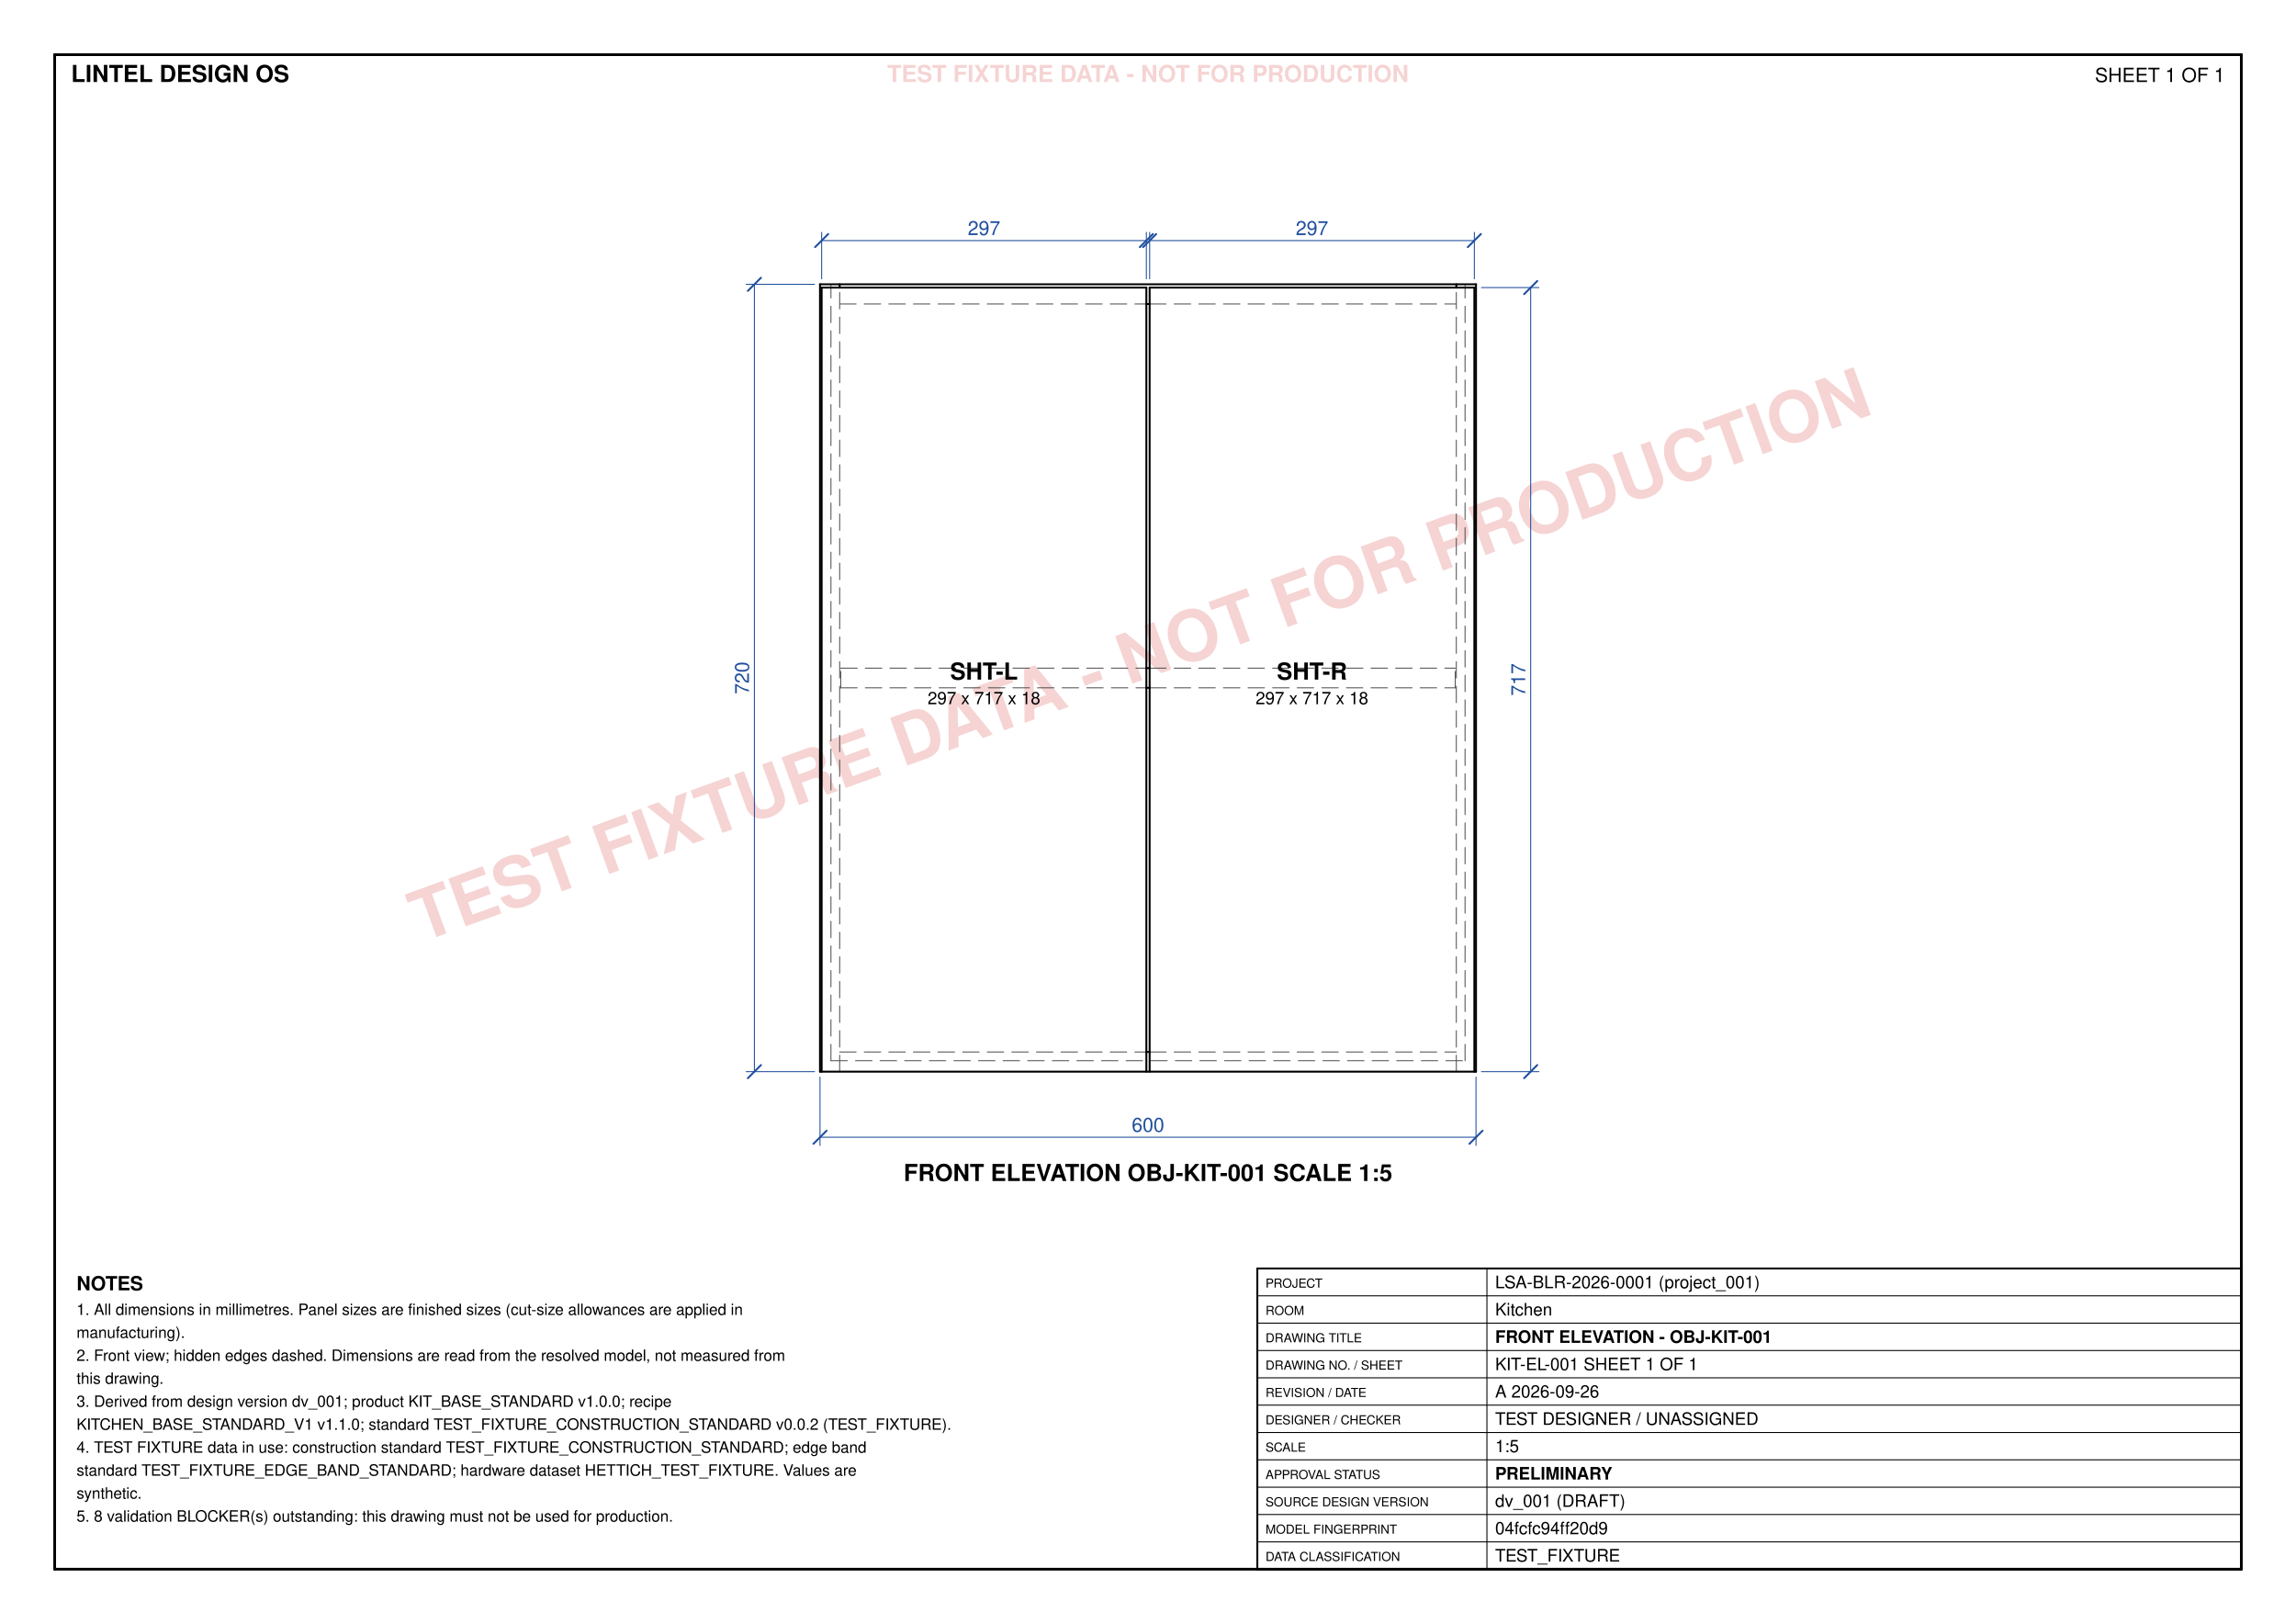
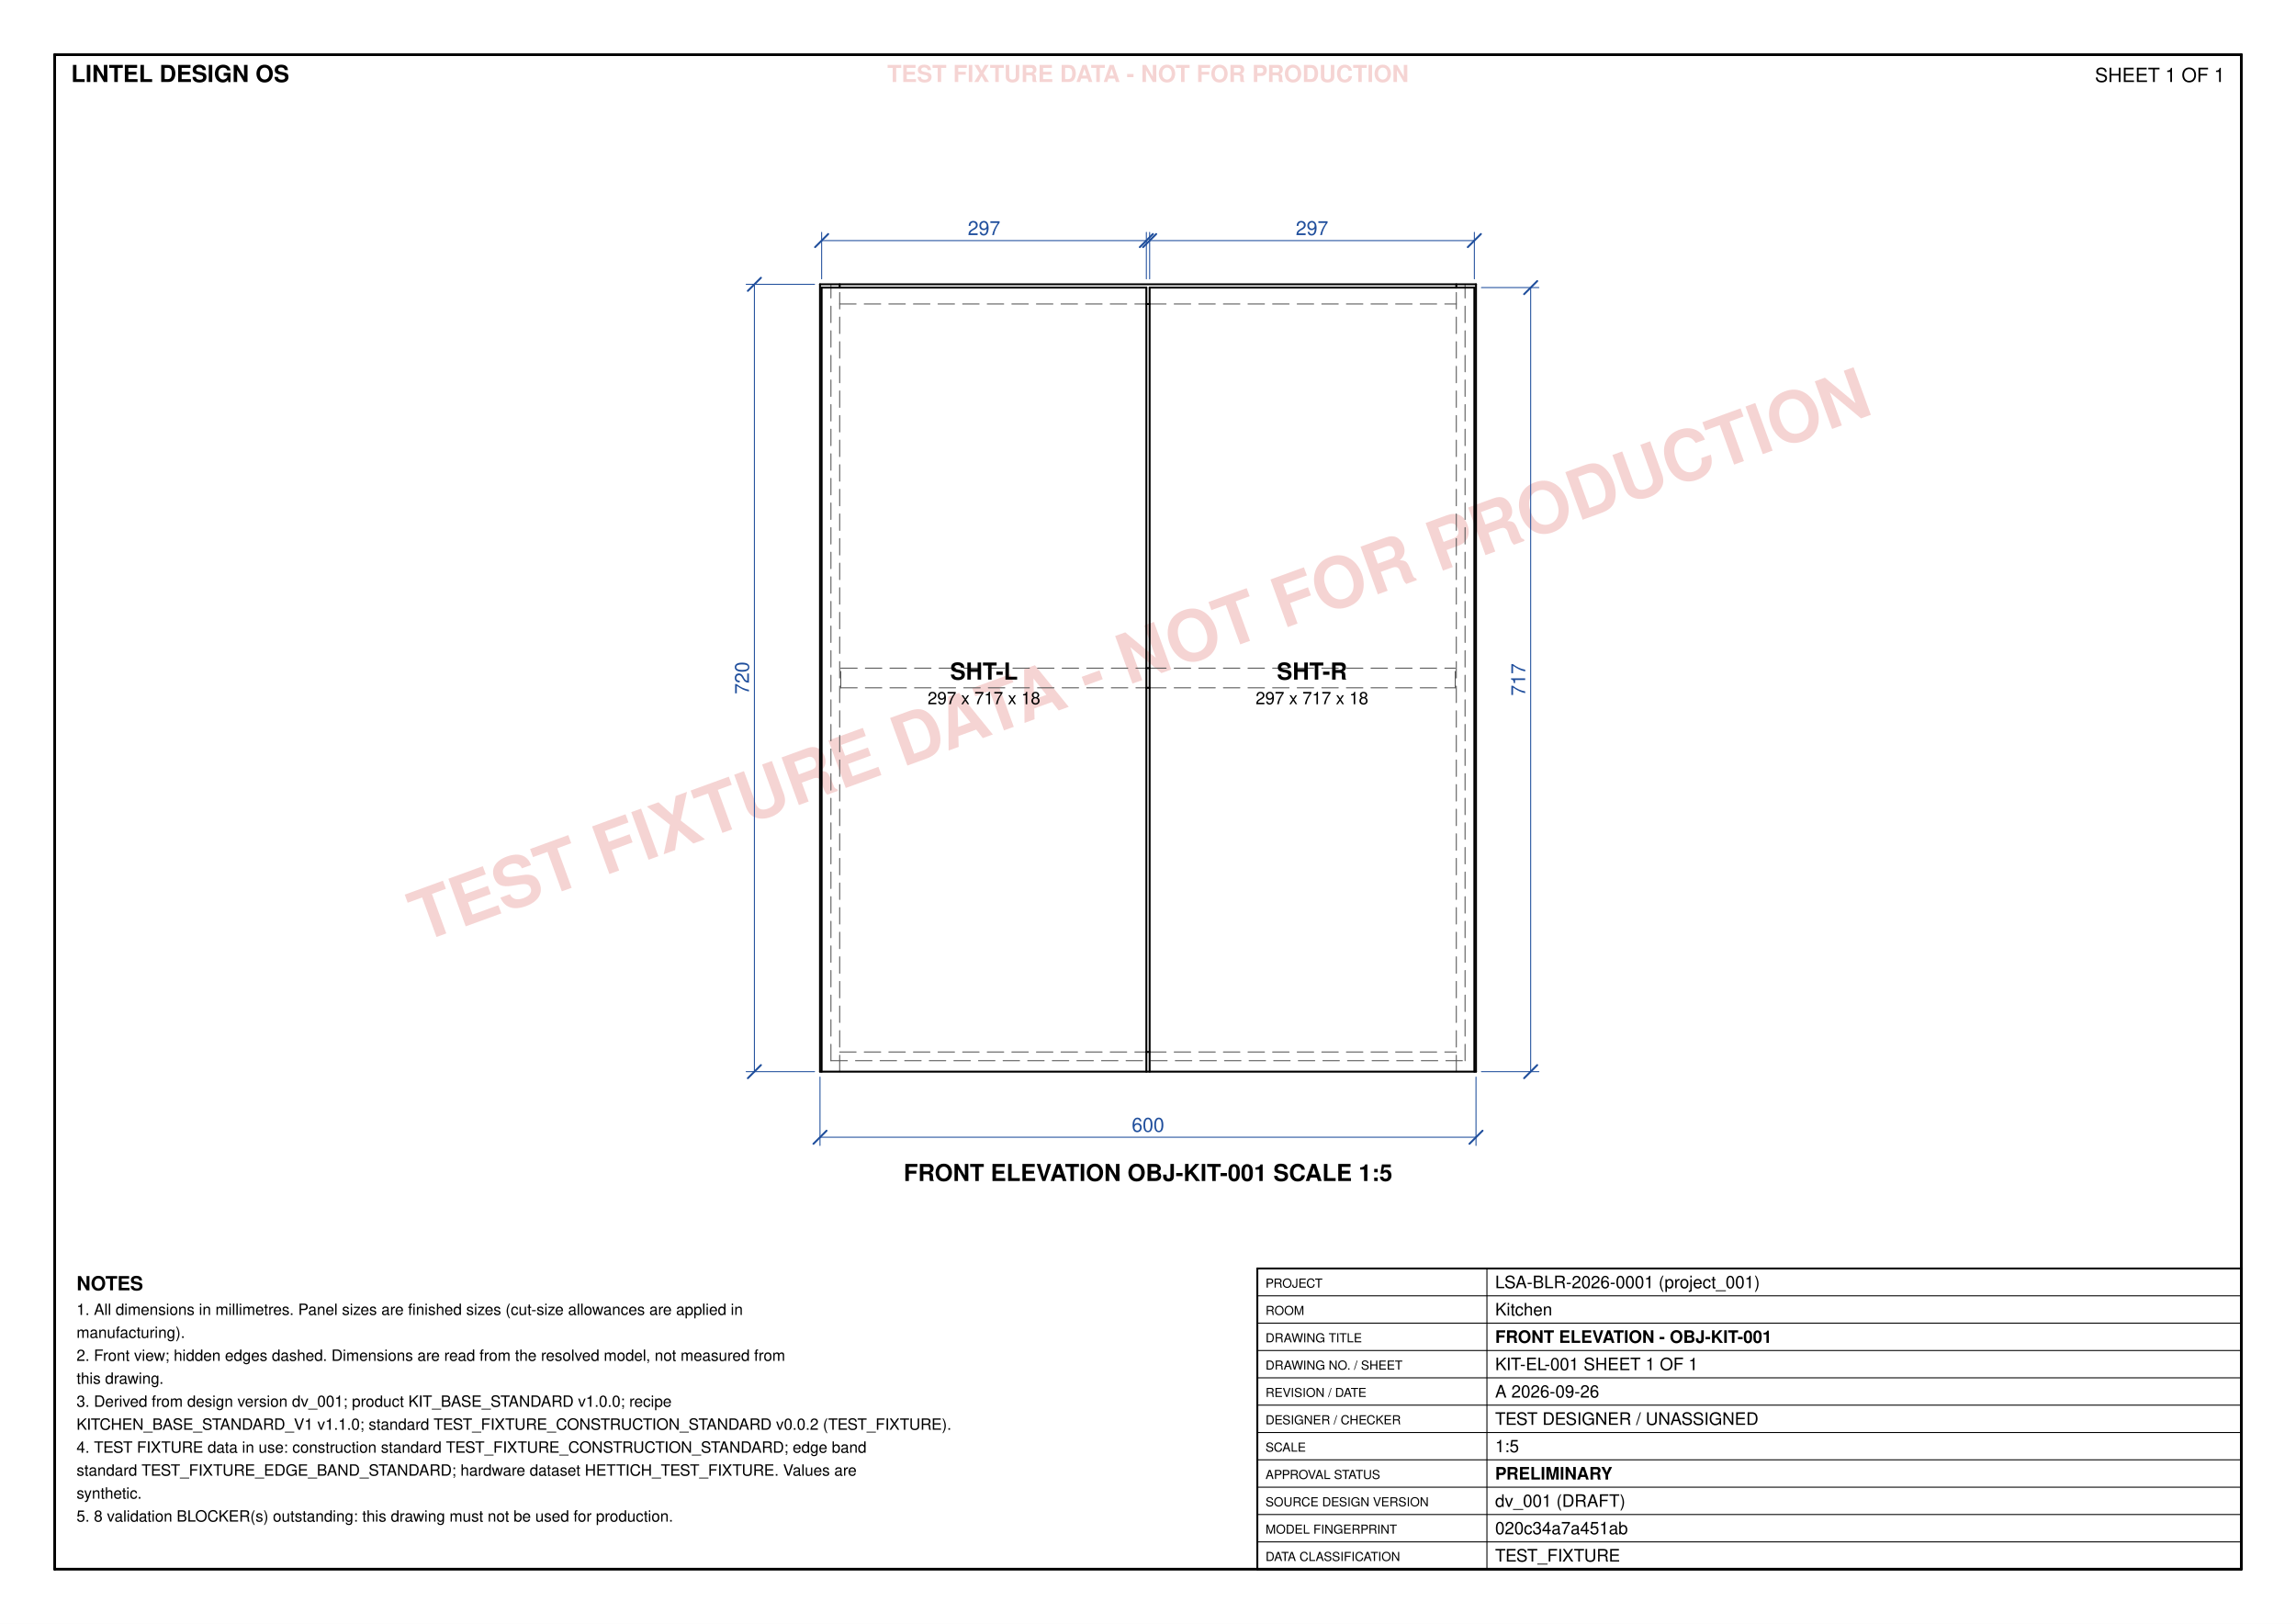
- <svg xmlns="http://www.w3.org/2000/svg" width="420mm" height="297mm" viewBox="0 0 420 297" data-drawing-id="DRW:dv_001:obj_001:FRONT_ELEVATION:KIT-EL-001:RA" data-drawing-type="FRONT_ELEVATION" data-status="PRELIMINARY" data-design-version="dv_001" data-model-fingerprint="04fcfc94ff20d9" data-classification="TEST_FIXTURE" data-content-hash="124c560a2debaa" data-sheet="1/1">
+ <svg xmlns="http://www.w3.org/2000/svg" width="420mm" height="297mm" viewBox="0 0 420 297" data-drawing-id="DRW:dv_001:obj_001:FRONT_ELEVATION:KIT-EL-001:RA" data-drawing-type="FRONT_ELEVATION" data-status="PRELIMINARY" data-design-version="dv_001" data-model-fingerprint="020c34a7a451ab" data-classification="TEST_FIXTURE" data-content-hash="13cf217706460b" data-sheet="1/1">
  <rect x="0" y="0" width="420" height="297" fill="#ffffff" />
  <g id="WATERMARK" fill="#d9534f" stroke="#d9534f" opacity="0.25" font-family="Helvetica, Arial, sans-serif" stroke-linecap="round">
    <text stroke="none" x="210" y="124" font-size="12.714" text-anchor="middle" font-weight="bold" transform="rotate(-20 210 124)">TEST FIXTURE DATA - NOT FOR PRODUCTION</text>
    <text stroke="none" x="210" y="15" font-size="4.286" text-anchor="middle" font-weight="bold">TEST FIXTURE DATA - NOT FOR PRODUCTION</text>
  </g>
  <g id="BORDER" fill="#000000" stroke="#000000" font-family="Helvetica, Arial, sans-serif" stroke-linecap="round">
    <line fill="none" x1="10" y1="10" x2="410" y2="10" stroke-width="0.5" />
    <line fill="none" x1="410" y1="10" x2="410" y2="287" stroke-width="0.5" />
    <line fill="none" x1="410" y1="287" x2="10" y2="287" stroke-width="0.5" />
    <line fill="none" x1="10" y1="287" x2="10" y2="10" stroke-width="0.5" />
    <text stroke="none" x="13" y="15" font-size="4.286" text-anchor="start" font-weight="bold">LINTEL DESIGN OS</text>
    <text stroke="none" x="407" y="15" font-size="3.571" text-anchor="end">SHEET 1 OF 1</text>
  </g>
  <g id="HIDDEN" fill="#555555" stroke="#555555" font-family="Helvetica, Arial, sans-serif" stroke-linecap="round">
    <line fill="none" x1="152" y1="194" x2="268" y2="194" stroke-width="0.18" stroke-dasharray="3 1.5" />
    <line fill="none" x1="153.6" y1="192.4" x2="209.7" y2="192.4" stroke-width="0.18" stroke-dasharray="3 1.5" />
    <line fill="none" x1="210.3" y1="192.4" x2="266.4" y2="192.4" stroke-width="0.18" stroke-dasharray="3 1.5" />
    <line fill="none" x1="153.8" y1="125.8" x2="209.7" y2="125.8" stroke-width="0.18" stroke-dasharray="3 1.5" />
    <line fill="none" x1="210.3" y1="125.8" x2="266.2" y2="125.8" stroke-width="0.18" stroke-dasharray="3 1.5" />
    <line fill="none" x1="153.8" y1="122.2" x2="209.7" y2="122.2" stroke-width="0.18" stroke-dasharray="3 1.5" />
    <line fill="none" x1="210.3" y1="122.2" x2="266.2" y2="122.2" stroke-width="0.18" stroke-dasharray="3 1.5" />
    <line fill="none" x1="153.6" y1="55.6" x2="209.7" y2="55.6" stroke-width="0.18" stroke-dasharray="3 1.5" />
    <line fill="none" x1="210.3" y1="55.6" x2="266.4" y2="55.6" stroke-width="0.18" stroke-dasharray="3 1.5" />
    <line fill="none" x1="152" y1="194" x2="152" y2="52" stroke-width="0.18" stroke-dasharray="3 1.5" />
    <line fill="none" x1="153.6" y1="196" x2="153.6" y2="52.6" stroke-width="0.18" stroke-dasharray="3 1.5" />
    <line fill="none" x1="153.8" y1="125.8" x2="153.8" y2="122.2" stroke-width="0.18" stroke-dasharray="3 1.5" />
    <line fill="none" x1="266.2" y1="125.8" x2="266.2" y2="122.2" stroke-width="0.18" stroke-dasharray="3 1.5" />
    <line fill="none" x1="266.4" y1="196" x2="266.4" y2="52.6" stroke-width="0.18" stroke-dasharray="3 1.5" />
    <line fill="none" x1="268" y1="194" x2="268" y2="52" stroke-width="0.18" stroke-dasharray="3 1.5" />
  </g>
  <g id="VISIBLE" fill="#000000" stroke="#000000" font-family="Helvetica, Arial, sans-serif" stroke-linecap="round">
    <line fill="none" x1="150" y1="196" x2="270" y2="196" stroke-width="0.35" />
    <line fill="none" x1="209.7" y1="192.4" x2="210.3" y2="192.4" stroke-width="0.35" />
    <line fill="none" x1="209.7" y1="125.8" x2="210.3" y2="125.8" stroke-width="0.35" />
    <line fill="none" x1="209.7" y1="122.2" x2="210.3" y2="122.2" stroke-width="0.35" />
    <line fill="none" x1="209.7" y1="55.6" x2="210.3" y2="55.6" stroke-width="0.35" />
    <line fill="none" x1="150.3" y1="52.6" x2="209.7" y2="52.6" stroke-width="0.35" />
    <line fill="none" x1="210.3" y1="52.6" x2="269.7" y2="52.6" stroke-width="0.35" />
    <line fill="none" x1="150" y1="52" x2="270" y2="52" stroke-width="0.35" />
    <line fill="none" x1="150" y1="196" x2="150" y2="52" stroke-width="0.35" />
    <line fill="none" x1="150.3" y1="196" x2="150.3" y2="52.6" stroke-width="0.35" />
    <line fill="none" x1="153.6" y1="52.6" x2="153.6" y2="52" stroke-width="0.35" />
    <line fill="none" x1="209.7" y1="196" x2="209.7" y2="52.6" stroke-width="0.35" />
    <line fill="none" x1="210.3" y1="196" x2="210.3" y2="52.6" stroke-width="0.35" />
    <line fill="none" x1="266.4" y1="52.6" x2="266.4" y2="52" stroke-width="0.35" />
    <line fill="none" x1="269.7" y1="196" x2="269.7" y2="52.6" stroke-width="0.35" />
    <line fill="none" x1="270" y1="196" x2="270" y2="52" stroke-width="0.35" />
  </g>
  <g id="DIMENSION" fill="#1f4e9c" stroke="#1f4e9c" font-family="Helvetica, Arial, sans-serif" stroke-linecap="round">
    <line fill="none" x1="150" y1="197" x2="150" y2="209.5" stroke-width="0.18" />
    <line fill="none" x1="148.8" y1="209.2" x2="151.2" y2="206.8" stroke-width="0.35" />
    <line fill="none" x1="270" y1="197" x2="270" y2="209.5" stroke-width="0.18" />
    <line fill="none" x1="268.8" y1="209.2" x2="271.2" y2="206.8" stroke-width="0.35" />
    <line fill="none" x1="150" y1="208" x2="270" y2="208" stroke-width="0.18" />
    <text stroke="none" x="210" y="207" font-size="3.571" text-anchor="middle">600</text>
    <line fill="none" x1="149" y1="196" x2="136.5" y2="196" stroke-width="0.18" />
    <line fill="none" x1="136.8" y1="197.2" x2="139.2" y2="194.8" stroke-width="0.35" />
    <line fill="none" x1="149" y1="52" x2="136.5" y2="52" stroke-width="0.18" />
    <line fill="none" x1="136.8" y1="53.2" x2="139.2" y2="50.8" stroke-width="0.35" />
    <line fill="none" x1="138" y1="196" x2="138" y2="52" stroke-width="0.18" />
    <text stroke="none" x="137" y="124" font-size="3.571" text-anchor="middle" transform="rotate(-90 137 124)">720</text>
    <line fill="none" x1="150.3" y1="51" x2="150.3" y2="42.5" stroke-width="0.18" />
    <line fill="none" x1="149.1" y1="45.2" x2="151.5" y2="42.8" stroke-width="0.35" />
    <line fill="none" x1="209.7" y1="51" x2="209.7" y2="42.5" stroke-width="0.18" />
    <line fill="none" x1="208.5" y1="45.2" x2="210.9" y2="42.8" stroke-width="0.35" />
    <line fill="none" x1="150.3" y1="44" x2="209.7" y2="44" stroke-width="0.18" />
    <text stroke="none" x="180" y="43" font-size="3.571" text-anchor="middle">297</text>
    <line fill="none" x1="210.3" y1="51" x2="210.3" y2="42.5" stroke-width="0.18" />
    <line fill="none" x1="209.1" y1="45.2" x2="211.5" y2="42.8" stroke-width="0.35" />
    <line fill="none" x1="269.7" y1="51" x2="269.7" y2="42.5" stroke-width="0.18" />
    <line fill="none" x1="268.5" y1="45.2" x2="270.9" y2="42.8" stroke-width="0.35" />
    <line fill="none" x1="210.3" y1="44" x2="269.7" y2="44" stroke-width="0.18" />
    <text stroke="none" x="240" y="43" font-size="3.571" text-anchor="middle">297</text>
    <line fill="none" x1="271" y1="196" x2="281.5" y2="196" stroke-width="0.18" />
    <line fill="none" x1="278.8" y1="197.2" x2="281.2" y2="194.8" stroke-width="0.35" />
    <line fill="none" x1="271" y1="52.6" x2="281.5" y2="52.6" stroke-width="0.18" />
    <line fill="none" x1="278.8" y1="53.8" x2="281.2" y2="51.4" stroke-width="0.35" />
    <line fill="none" x1="280" y1="196" x2="280" y2="52.6" stroke-width="0.18" />
    <text stroke="none" x="279" y="124.3" font-size="3.571" text-anchor="middle" transform="rotate(-90 279 124.3)">717</text>
  </g>
  <g id="ANNOTATION" fill="#000000" stroke="#000000" font-family="Helvetica, Arial, sans-serif" stroke-linecap="round">
    <text stroke="none" x="180" y="124.3" font-size="4.286" text-anchor="middle" font-weight="bold">SHT-L</text>
    <text stroke="none" x="180" y="128.8" font-size="3.143" text-anchor="middle">297 x 717 x 18</text>
    <text stroke="none" x="240" y="124.3" font-size="4.286" text-anchor="middle" font-weight="bold">SHT-R</text>
    <text stroke="none" x="240" y="128.8" font-size="3.143" text-anchor="middle">297 x 717 x 18</text>
    <text stroke="none" x="210" y="216" font-size="4.286" text-anchor="middle" font-weight="bold">FRONT ELEVATION  OBJ-KIT-001  SCALE 1:5</text>
    <text stroke="none" x="14" y="236" font-size="3.571" text-anchor="start" font-weight="bold">NOTES</text>
    <text stroke="none" x="14" y="240.5" font-size="2.857" text-anchor="start">1. All dimensions in millimetres. Panel sizes are finished sizes (cut-size allowances are applied in</text>
    <text stroke="none" x="14" y="244.7" font-size="2.857" text-anchor="start">   manufacturing).</text>
    <text stroke="none" x="14" y="248.9" font-size="2.857" text-anchor="start">2. Front view; hidden edges dashed. Dimensions are read from the resolved model, not measured from</text>
    <text stroke="none" x="14" y="253.1" font-size="2.857" text-anchor="start">   this drawing.</text>
    <text stroke="none" x="14" y="257.3" font-size="2.857" text-anchor="start">3. Derived from design version dv_001; product KIT_BASE_STANDARD v1.0.0; recipe</text>
    <text stroke="none" x="14" y="261.5" font-size="2.857" text-anchor="start">   KITCHEN_BASE_STANDARD_V1 v1.1.0; standard TEST_FIXTURE_CONSTRUCTION_STANDARD v0.0.2 (TEST_FIXTURE).</text>
    <text stroke="none" x="14" y="265.7" font-size="2.857" text-anchor="start">4. TEST FIXTURE data in use: construction standard TEST_FIXTURE_CONSTRUCTION_STANDARD; edge band</text>
    <text stroke="none" x="14" y="269.9" font-size="2.857" text-anchor="start">   standard TEST_FIXTURE_EDGE_BAND_STANDARD; hardware dataset HETTICH_TEST_FIXTURE. Values are</text>
    <text stroke="none" x="14" y="274.1" font-size="2.857" text-anchor="start">   synthetic.</text>
    <text stroke="none" x="14" y="278.3" font-size="2.857" text-anchor="start">5. 8 validation BLOCKER(s) outstanding: this drawing must not be used for production.</text>
  </g>
  <g id="TITLE_BLOCK" fill="#000000" stroke="#000000" font-family="Helvetica, Arial, sans-serif" stroke-linecap="round">
    <line fill="none" x1="230" y1="232" x2="410" y2="232" stroke-width="0.35" />
    <line fill="none" x1="410" y1="232" x2="410" y2="287" stroke-width="0.35" />
    <line fill="none" x1="410" y1="287" x2="230" y2="287" stroke-width="0.35" />
    <line fill="none" x1="230" y1="287" x2="230" y2="232" stroke-width="0.35" />
    <line fill="none" x1="272" y1="232" x2="272" y2="287" stroke-width="0.18" />
    <text stroke="none" x="231.5" y="235.5" font-size="2.286" text-anchor="start">PROJECT</text>
    <text stroke="none" x="273.5" y="235.6" font-size="3.143" text-anchor="start">LSA-BLR-2026-0001 (project_001)</text>
    <line fill="none" x1="230" y1="237" x2="410" y2="237" stroke-width="0.18" />
    <text stroke="none" x="231.5" y="240.5" font-size="2.286" text-anchor="start">ROOM</text>
    <text stroke="none" x="273.5" y="240.6" font-size="3.143" text-anchor="start">Kitchen</text>
    <line fill="none" x1="230" y1="242" x2="410" y2="242" stroke-width="0.18" />
    <text stroke="none" x="231.5" y="245.5" font-size="2.286" text-anchor="start">DRAWING TITLE</text>
    <text stroke="none" x="273.5" y="245.6" font-size="3.143" text-anchor="start" font-weight="bold">FRONT ELEVATION - OBJ-KIT-001</text>
    <line fill="none" x1="230" y1="247" x2="410" y2="247" stroke-width="0.18" />
    <text stroke="none" x="231.5" y="250.5" font-size="2.286" text-anchor="start">DRAWING NO. / SHEET</text>
    <text stroke="none" x="273.5" y="250.6" font-size="3.143" text-anchor="start">KIT-EL-001   SHEET 1 OF 1</text>
    <line fill="none" x1="230" y1="252" x2="410" y2="252" stroke-width="0.18" />
    <text stroke="none" x="231.5" y="255.5" font-size="2.286" text-anchor="start">REVISION / DATE</text>
    <text stroke="none" x="273.5" y="255.6" font-size="3.143" text-anchor="start">A   2026-09-26</text>
    <line fill="none" x1="230" y1="257" x2="410" y2="257" stroke-width="0.18" />
    <text stroke="none" x="231.5" y="260.5" font-size="2.286" text-anchor="start">DESIGNER / CHECKER</text>
    <text stroke="none" x="273.5" y="260.6" font-size="3.143" text-anchor="start">TEST DESIGNER / UNASSIGNED</text>
    <line fill="none" x1="230" y1="262" x2="410" y2="262" stroke-width="0.18" />
    <text stroke="none" x="231.5" y="265.5" font-size="2.286" text-anchor="start">SCALE</text>
    <text stroke="none" x="273.5" y="265.6" font-size="3.143" text-anchor="start">1:5</text>
    <line fill="none" x1="230" y1="267" x2="410" y2="267" stroke-width="0.18" />
    <text stroke="none" x="231.5" y="270.5" font-size="2.286" text-anchor="start">APPROVAL STATUS</text>
    <text stroke="none" x="273.5" y="270.6" font-size="3.143" text-anchor="start" font-weight="bold">PRELIMINARY</text>
    <line fill="none" x1="230" y1="272" x2="410" y2="272" stroke-width="0.18" />
    <text stroke="none" x="231.5" y="275.5" font-size="2.286" text-anchor="start">SOURCE DESIGN VERSION</text>
    <text stroke="none" x="273.5" y="275.6" font-size="3.143" text-anchor="start">dv_001 (DRAFT)</text>
    <line fill="none" x1="230" y1="277" x2="410" y2="277" stroke-width="0.18" />
    <text stroke="none" x="231.5" y="280.5" font-size="2.286" text-anchor="start">MODEL FINGERPRINT</text>
-     <text stroke="none" x="273.5" y="280.6" font-size="3.143" text-anchor="start">04fcfc94ff20d9</text>
+     <text stroke="none" x="273.5" y="280.6" font-size="3.143" text-anchor="start">020c34a7a451ab</text>
    <line fill="none" x1="230" y1="282" x2="410" y2="282" stroke-width="0.18" />
    <text stroke="none" x="231.5" y="285.5" font-size="2.286" text-anchor="start">DATA CLASSIFICATION</text>
    <text stroke="none" x="273.5" y="285.6" font-size="3.143" text-anchor="start">TEST_FIXTURE</text>
  </g>
</svg>
